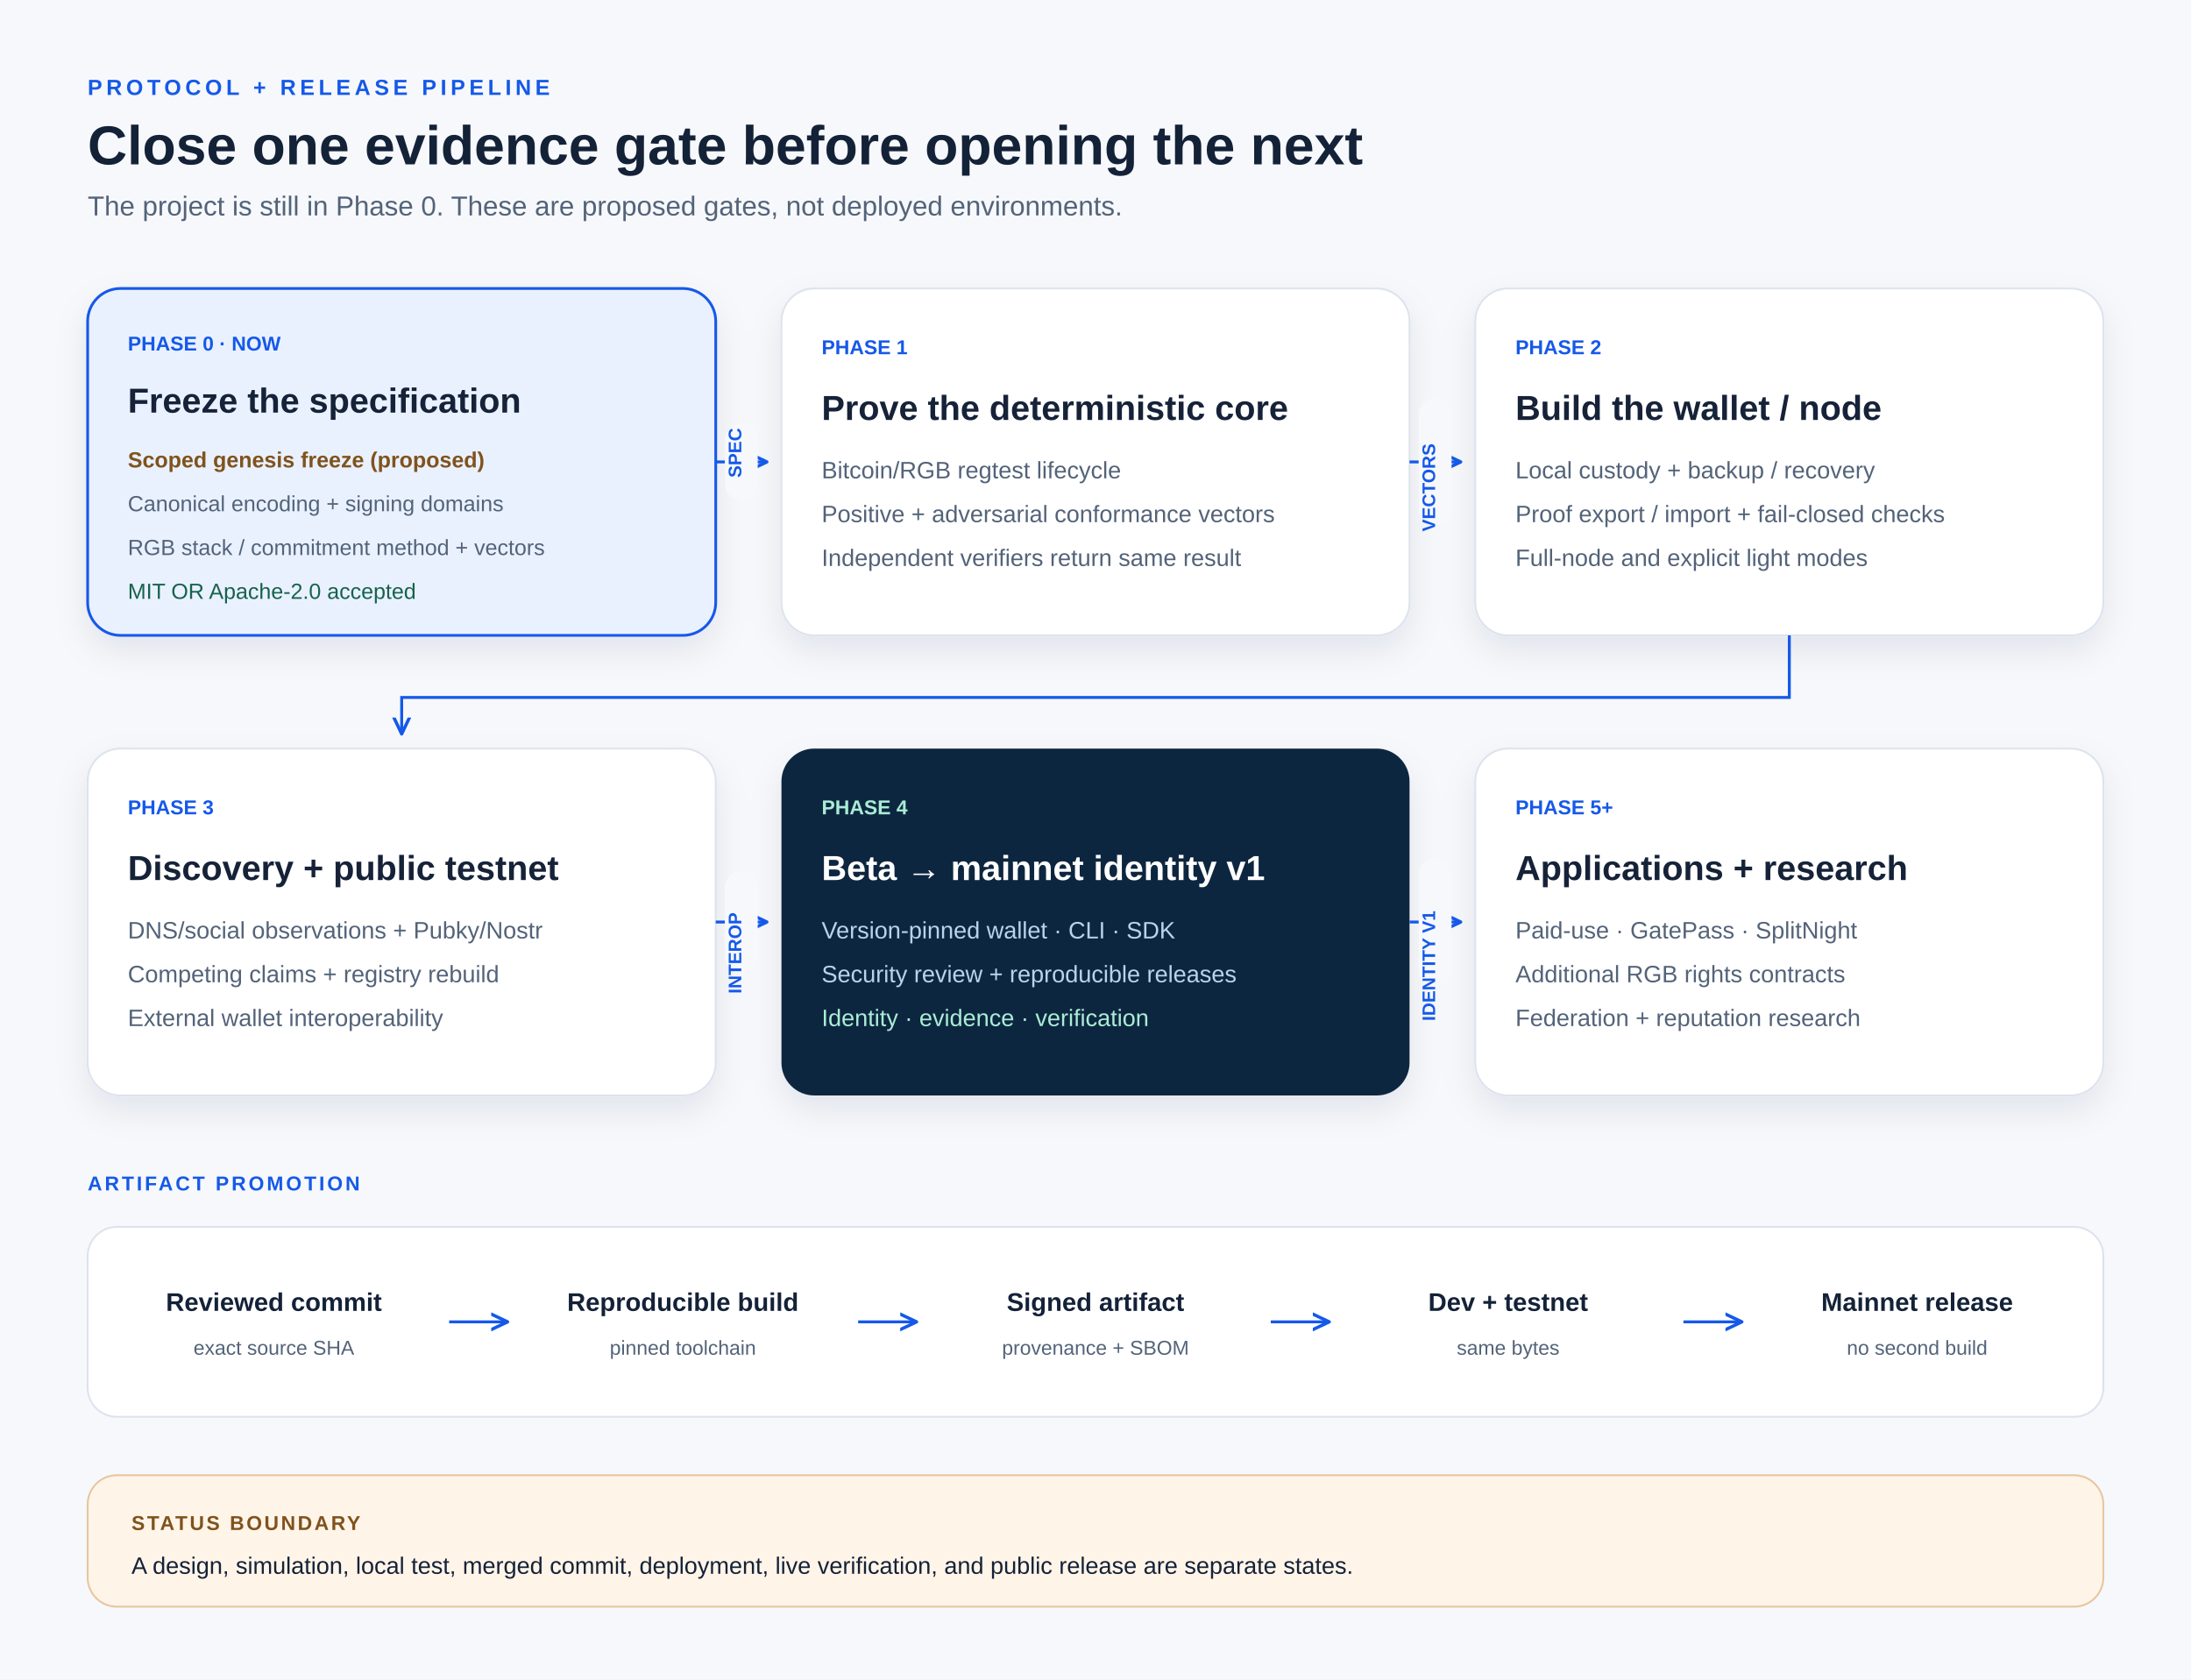
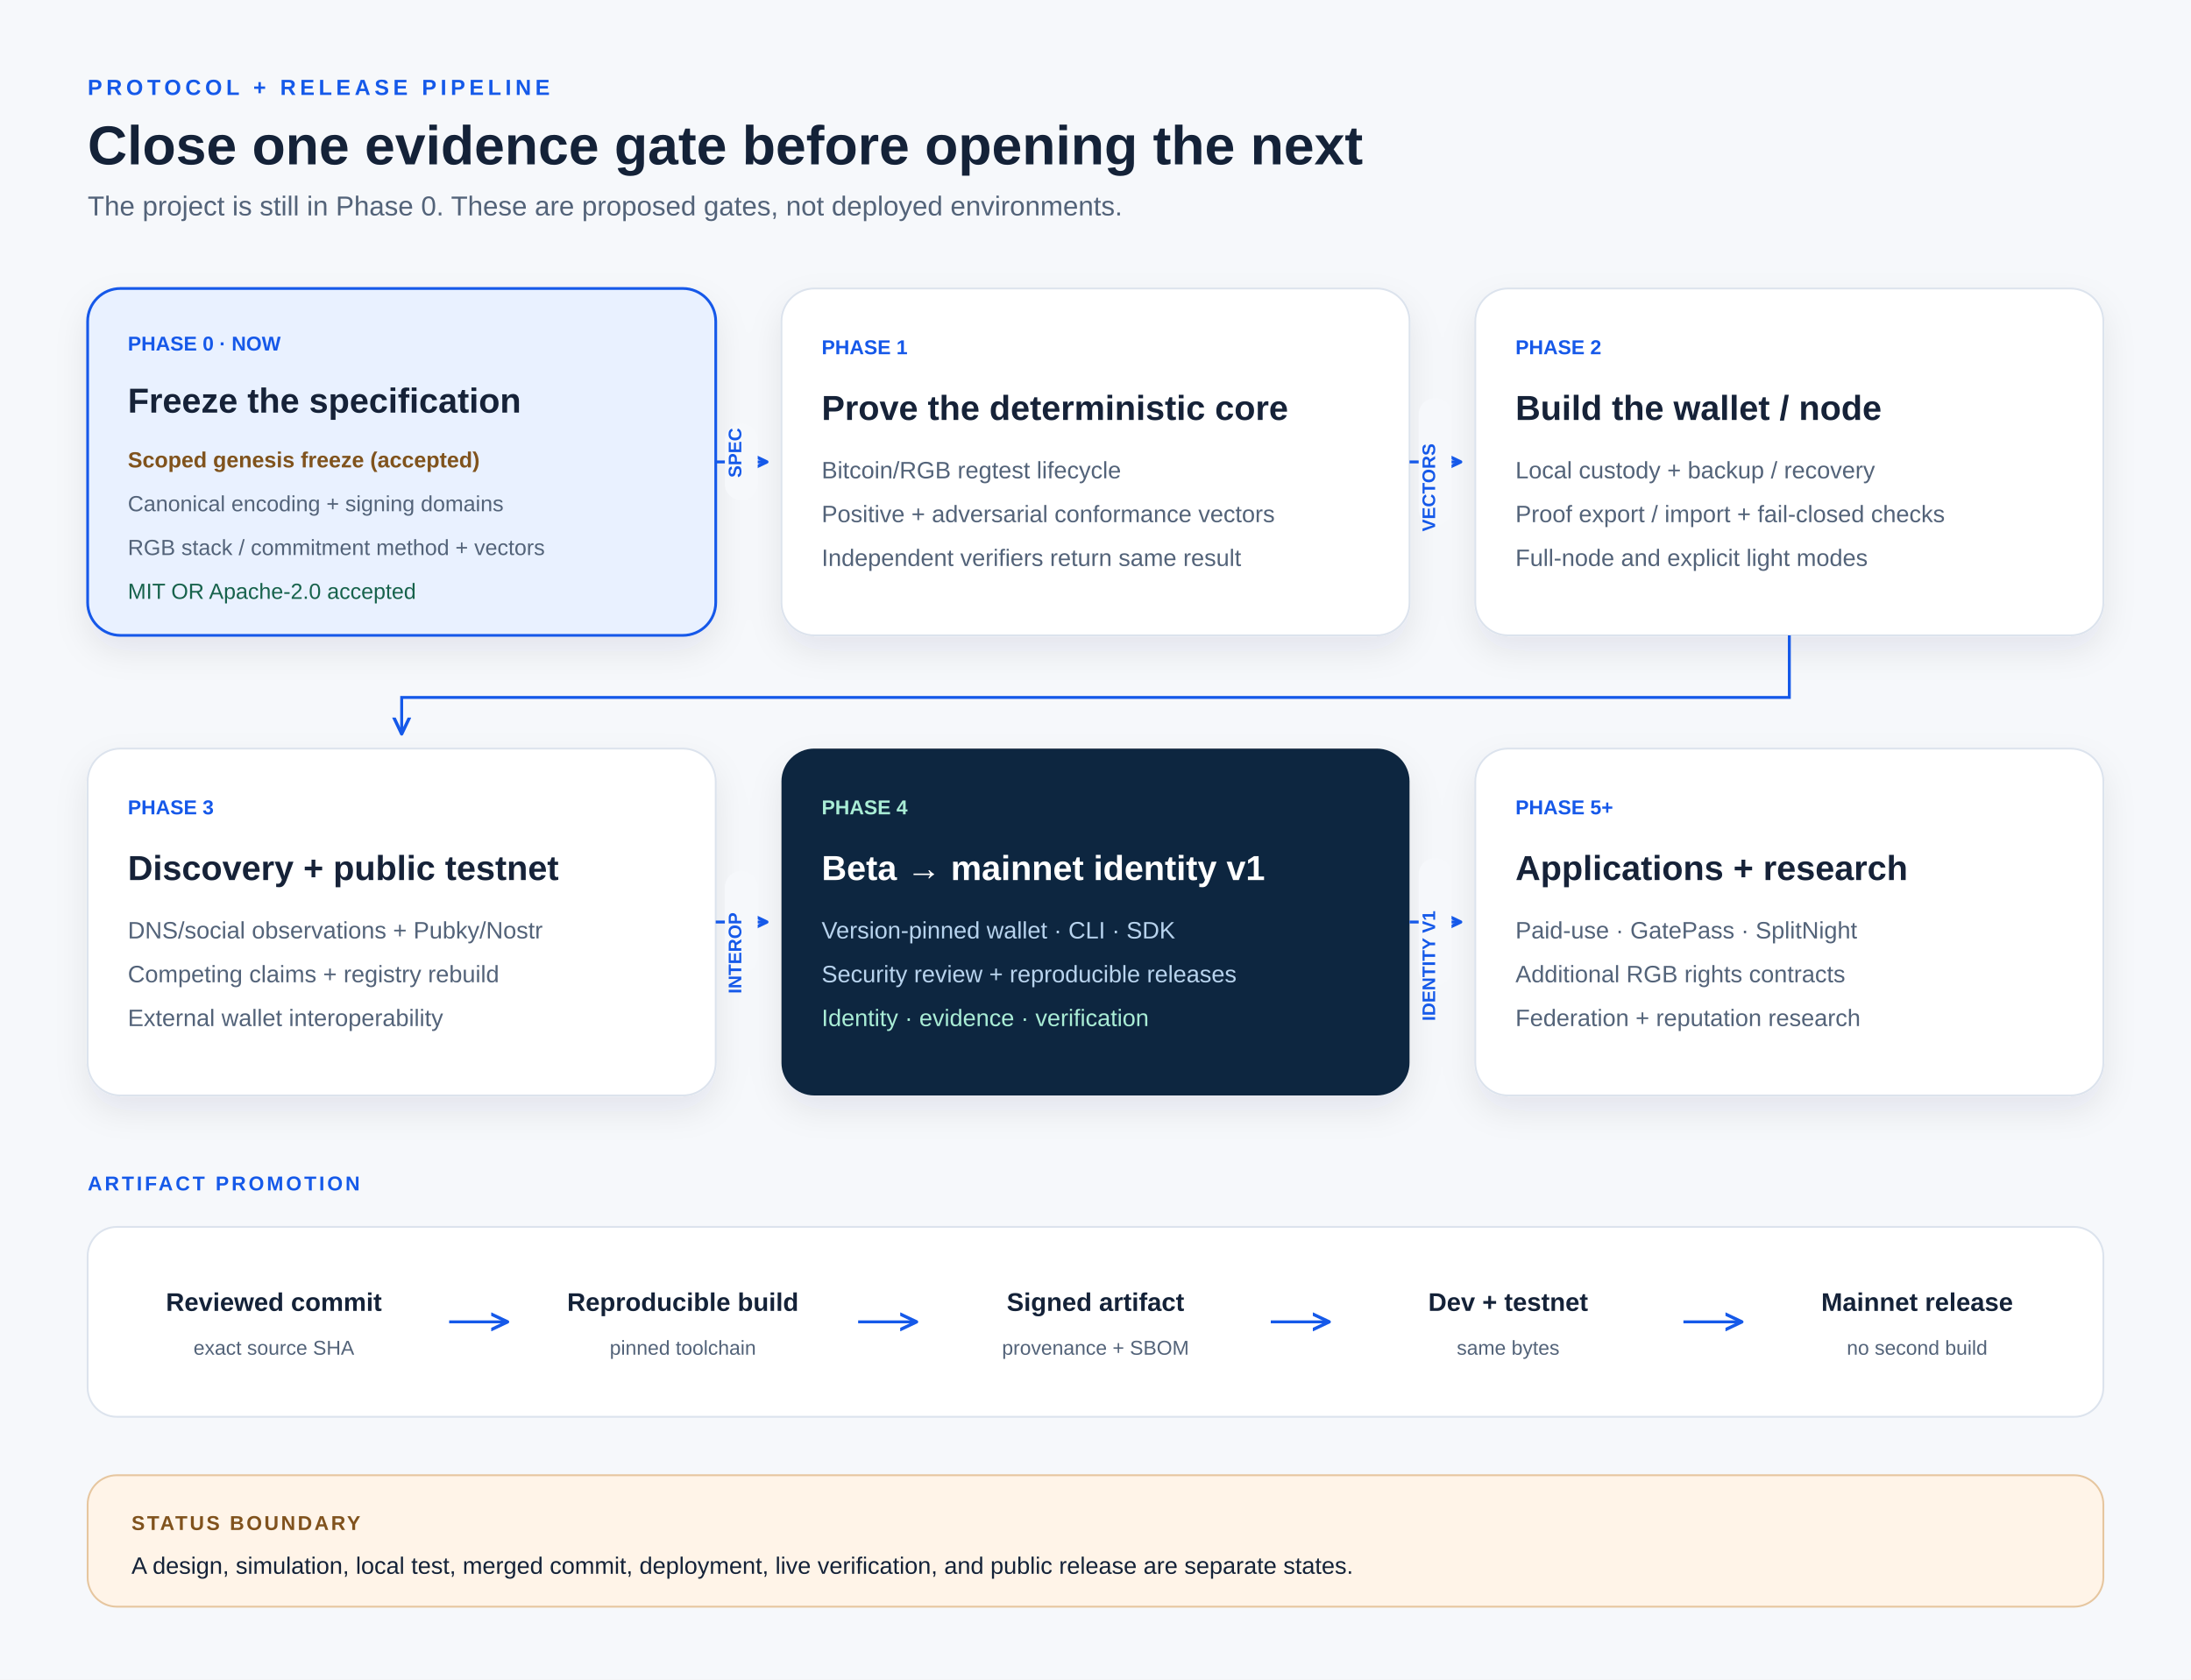
<svg xmlns="http://www.w3.org/2000/svg" viewBox="0 0 1200 920" role="img">
  <defs>
    <filter id="shadow" x="-8%" y="-10%" width="120%" height="140%">
      <feDropShadow dx="0" dy="8" stdDeviation="9" flood-color="#112840" flood-opacity="0.08" />
    </filter>
    <marker id="arrow" viewBox="0 0 10 10" refX="8" refY="5" markerWidth="7" markerHeight="7" orient="auto">
      <path d="M0 1.2L8 5L0 8.8" fill="none" stroke="#1559e9" stroke-width="1.6" stroke-linecap="round" stroke-linejoin="round" />
    </marker>
  </defs>
  <rect width="1200" height="920" fill="#f6f8fb" />
  <g font-family="Helvetica Neue, Arial, sans-serif">
    <text x="48" y="52" fill="#1559e9" font-size="12" font-weight="700" letter-spacing="2.2">PROTOCOL + RELEASE PIPELINE</text>
    <text x="48" y="90" fill="#142238" font-size="30" font-weight="700">Close one evidence gate before opening the next</text>
    <text x="48" y="118" fill="#536379" font-size="15">The project is still in Phase 0. These are proposed gates, not deployed environments.</text>
    <g filter="url(#shadow)">
      <g transform="translate(48 158)">
        <rect width="344" height="190" rx="18" fill="#e9f1ff" stroke="#1559e9" stroke-width="1.5" />
        <text x="22" y="34" fill="#1559e9" font-size="11" font-weight="700">PHASE 0 · NOW</text>
        <text x="22" y="68" fill="#142238" font-size="19" font-weight="700">Freeze the specification</text>
-         <text x="22" y="98" fill="#80521d" font-size="12" font-weight="700">Scoped genesis freeze (proposed)</text>
+         <text x="22" y="98" fill="#80521d" font-size="12" font-weight="700">Scoped genesis freeze (accepted)</text>
        <text x="22" y="122" fill="#536379" font-size="12">Canonical encoding + signing domains</text>
        <text x="22" y="146" fill="#536379" font-size="12">RGB stack / commitment method + vectors</text>
        <text x="22" y="170" fill="#17624c" font-size="12">MIT OR Apache-2.0 accepted</text>
      </g>
      <g transform="translate(428 158)">
        <rect width="344" height="190" rx="18" fill="#ffffff" stroke="#dce3ed" />
        <text x="22" y="36" fill="#1559e9" font-size="11" font-weight="700">PHASE 1</text>
        <text x="22" y="72" fill="#142238" font-size="19" font-weight="700">Prove the deterministic core</text>
        <text x="22" y="104" fill="#536379" font-size="13">Bitcoin/RGB regtest lifecycle</text>
        <text x="22" y="128" fill="#536379" font-size="13">Positive + adversarial conformance vectors</text>
        <text x="22" y="152" fill="#536379" font-size="13">Independent verifiers return same result</text>
      </g>
      <g transform="translate(808 158)">
        <rect width="344" height="190" rx="18" fill="#ffffff" stroke="#dce3ed" />
        <text x="22" y="36" fill="#1559e9" font-size="11" font-weight="700">PHASE 2</text>
        <text x="22" y="72" fill="#142238" font-size="19" font-weight="700">Build the wallet / node</text>
        <text x="22" y="104" fill="#536379" font-size="13">Local custody + backup / recovery</text>
        <text x="22" y="128" fill="#536379" font-size="13">Proof export / import + fail-closed checks</text>
        <text x="22" y="152" fill="#536379" font-size="13">Full-node and explicit light modes</text>
      </g>
      <g transform="translate(48 410)">
        <rect width="344" height="190" rx="18" fill="#ffffff" stroke="#dce3ed" />
        <text x="22" y="36" fill="#1559e9" font-size="11" font-weight="700">PHASE 3</text>
        <text x="22" y="72" fill="#142238" font-size="19" font-weight="700">Discovery + public testnet</text>
        <text x="22" y="104" fill="#536379" font-size="13">DNS/social observations + Pubky/Nostr</text>
        <text x="22" y="128" fill="#536379" font-size="13">Competing claims + registry rebuild</text>
        <text x="22" y="152" fill="#536379" font-size="13">External wallet interoperability</text>
      </g>
      <g transform="translate(428 410)">
        <rect width="344" height="190" rx="18" fill="#112840" />
        <text x="22" y="36" fill="#a9edd6" font-size="11" font-weight="700">PHASE 4</text>
        <text x="22" y="72" fill="#ffffff" font-size="19" font-weight="700">Beta → mainnet identity v1</text>
        <text x="22" y="104" fill="#b7d3ee" font-size="13">Version-pinned wallet · CLI · SDK</text>
        <text x="22" y="128" fill="#b7d3ee" font-size="13">Security review + reproducible releases</text>
        <text x="22" y="152" fill="#a9edd6" font-size="13">Identity · evidence · verification</text>
      </g>
      <g transform="translate(808 410)">
        <rect width="344" height="190" rx="18" fill="#ffffff" stroke="#dce3ed" />
        <text x="22" y="36" fill="#1559e9" font-size="11" font-weight="700">PHASE 5+</text>
        <text x="22" y="72" fill="#142238" font-size="19" font-weight="700">Applications + research</text>
        <text x="22" y="104" fill="#536379" font-size="13">Paid-use · GatePass · SplitNight</text>
        <text x="22" y="128" fill="#536379" font-size="13">Additional RGB rights contracts</text>
        <text x="22" y="152" fill="#536379" font-size="13">Federation + reputation research</text>
      </g>
    </g>
    <g fill="none" stroke="#1559e9" stroke-width="1.6" marker-end="url(#arrow)">
      <path d="M392 253H420" />
      <path d="M772 253H800" />
      <path d="M980 348V382H220V402" />
      <path d="M392 505H420" />
      <path d="M772 505H800" />
    </g>
    <g font-size="10" font-weight="700" text-anchor="middle">
      <rect x="397" y="232" width="18" height="42" rx="9" fill="#f6f8fb" />
      <text x="406" y="248" fill="#1559e9" transform="rotate(-90 406 248)">SPEC</text>
      <rect x="777" y="218" width="18" height="70" rx="9" fill="#f6f8fb" />
      <text x="786" y="267" fill="#1559e9" transform="rotate(-90 786 267)">VECTORS</text>
      <rect x="397" y="477" width="18" height="56" rx="9" fill="#f6f8fb" />
      <text x="406" y="522" fill="#1559e9" transform="rotate(-90 406 522)">INTEROP</text>
      <rect x="777" y="470" width="18" height="70" rx="9" fill="#f6f8fb" />
      <text x="786" y="529" fill="#1559e9" transform="rotate(-90 786 529)">IDENTITY V1</text>
    </g>
    <text x="48" y="652" fill="#1559e9" font-size="11" font-weight="700" letter-spacing="1.4">ARTIFACT PROMOTION</text>
    <rect x="48" y="672" width="1104" height="104" rx="16" fill="#ffffff" stroke="#dce3ed" />
    <g font-size="14" font-weight="700" fill="#142238" text-anchor="middle">
      <text x="150" y="718">Reviewed commit</text>
      <text x="374" y="718">Reproducible build</text>
      <text x="600" y="718">Signed artifact</text>
      <text x="826" y="718">Dev + testnet</text>
      <text x="1050" y="718">Mainnet release</text>
    </g>
    <g font-size="11" fill="#536379" text-anchor="middle">
      <text x="150" y="742">exact source SHA</text>
      <text x="374" y="742">pinned toolchain</text>
      <text x="600" y="742">provenance + SBOM</text>
      <text x="826" y="742">same bytes</text>
      <text x="1050" y="742">no second build</text>
    </g>
    <g fill="none" stroke="#1559e9" stroke-width="1.6" marker-end="url(#arrow)">
      <path d="M246 724H278" />
      <path d="M470 724H502" />
      <path d="M696 724H728" />
      <path d="M922 724H954" />
    </g>
    <rect x="48" y="808" width="1104" height="72" rx="16" fill="#fff4e8" stroke="#e6c69f" />
    <text x="72" y="838" fill="#80521d" font-size="11" font-weight="700" letter-spacing="1.2">STATUS BOUNDARY</text>
    <text x="72" y="862" fill="#142238" font-size="13">A design, simulation, local test, merged commit, deployment, live verification, and public release are separate states.</text>
  </g>
</svg>
